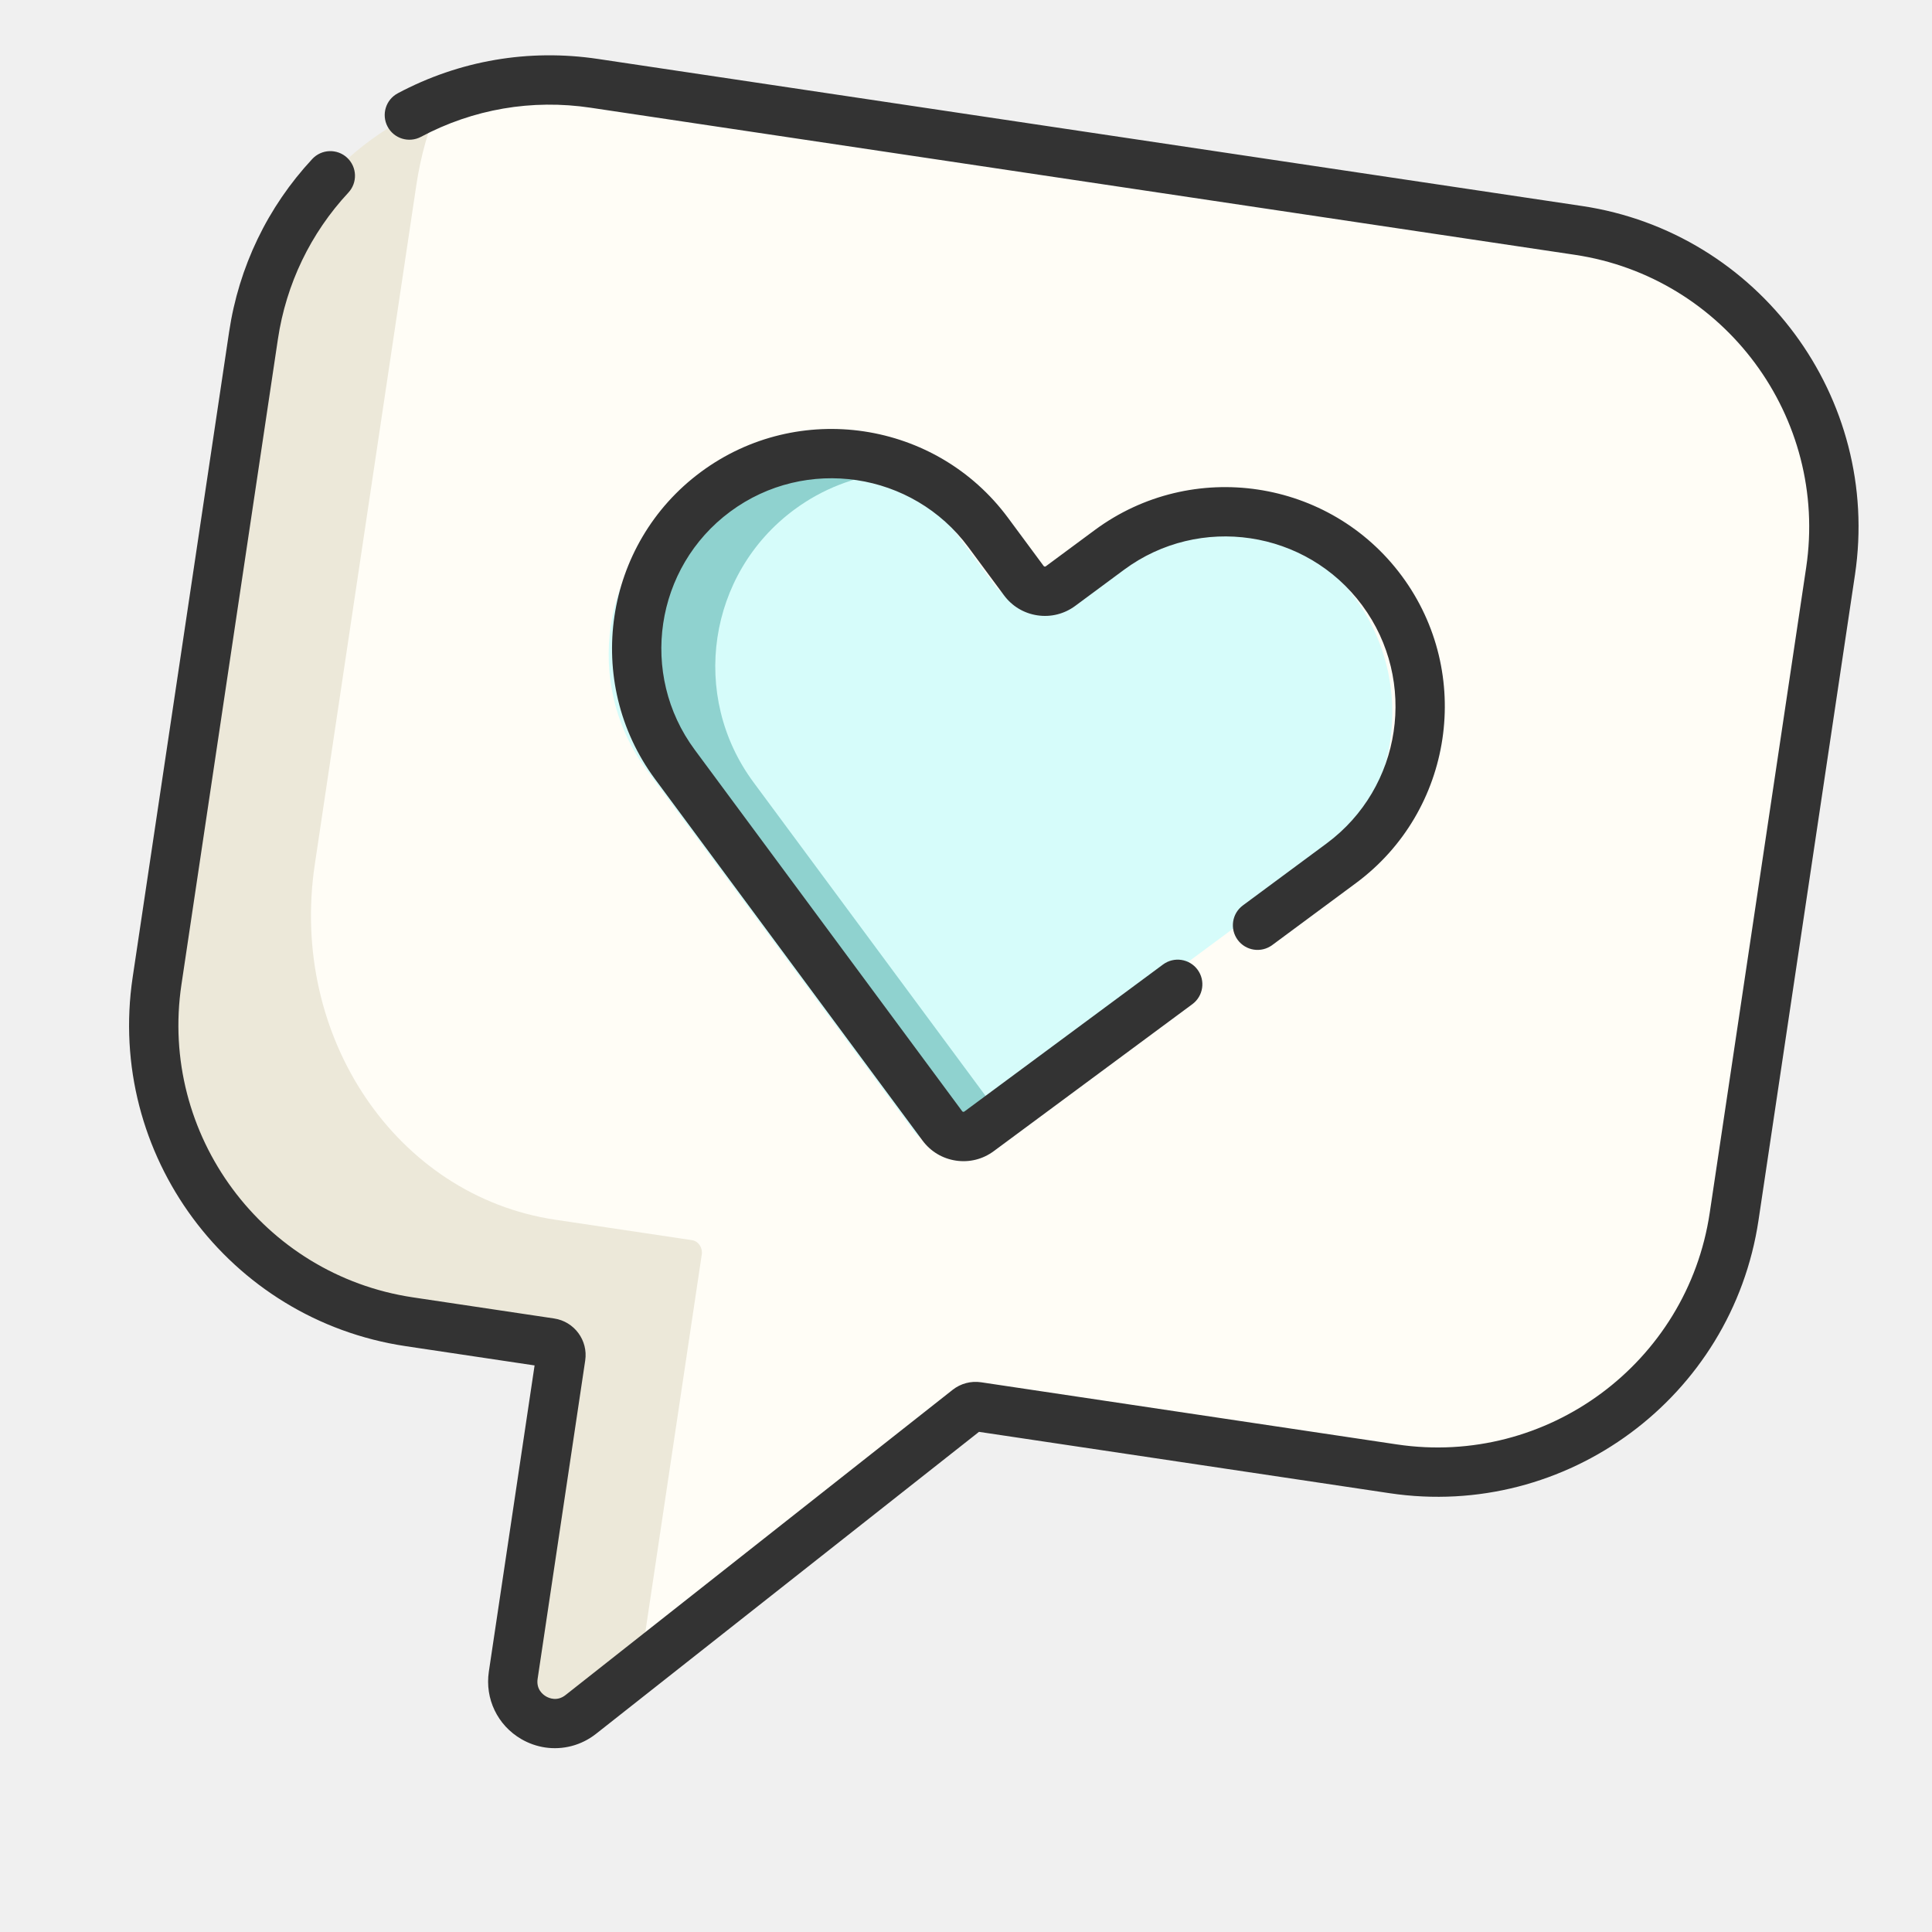
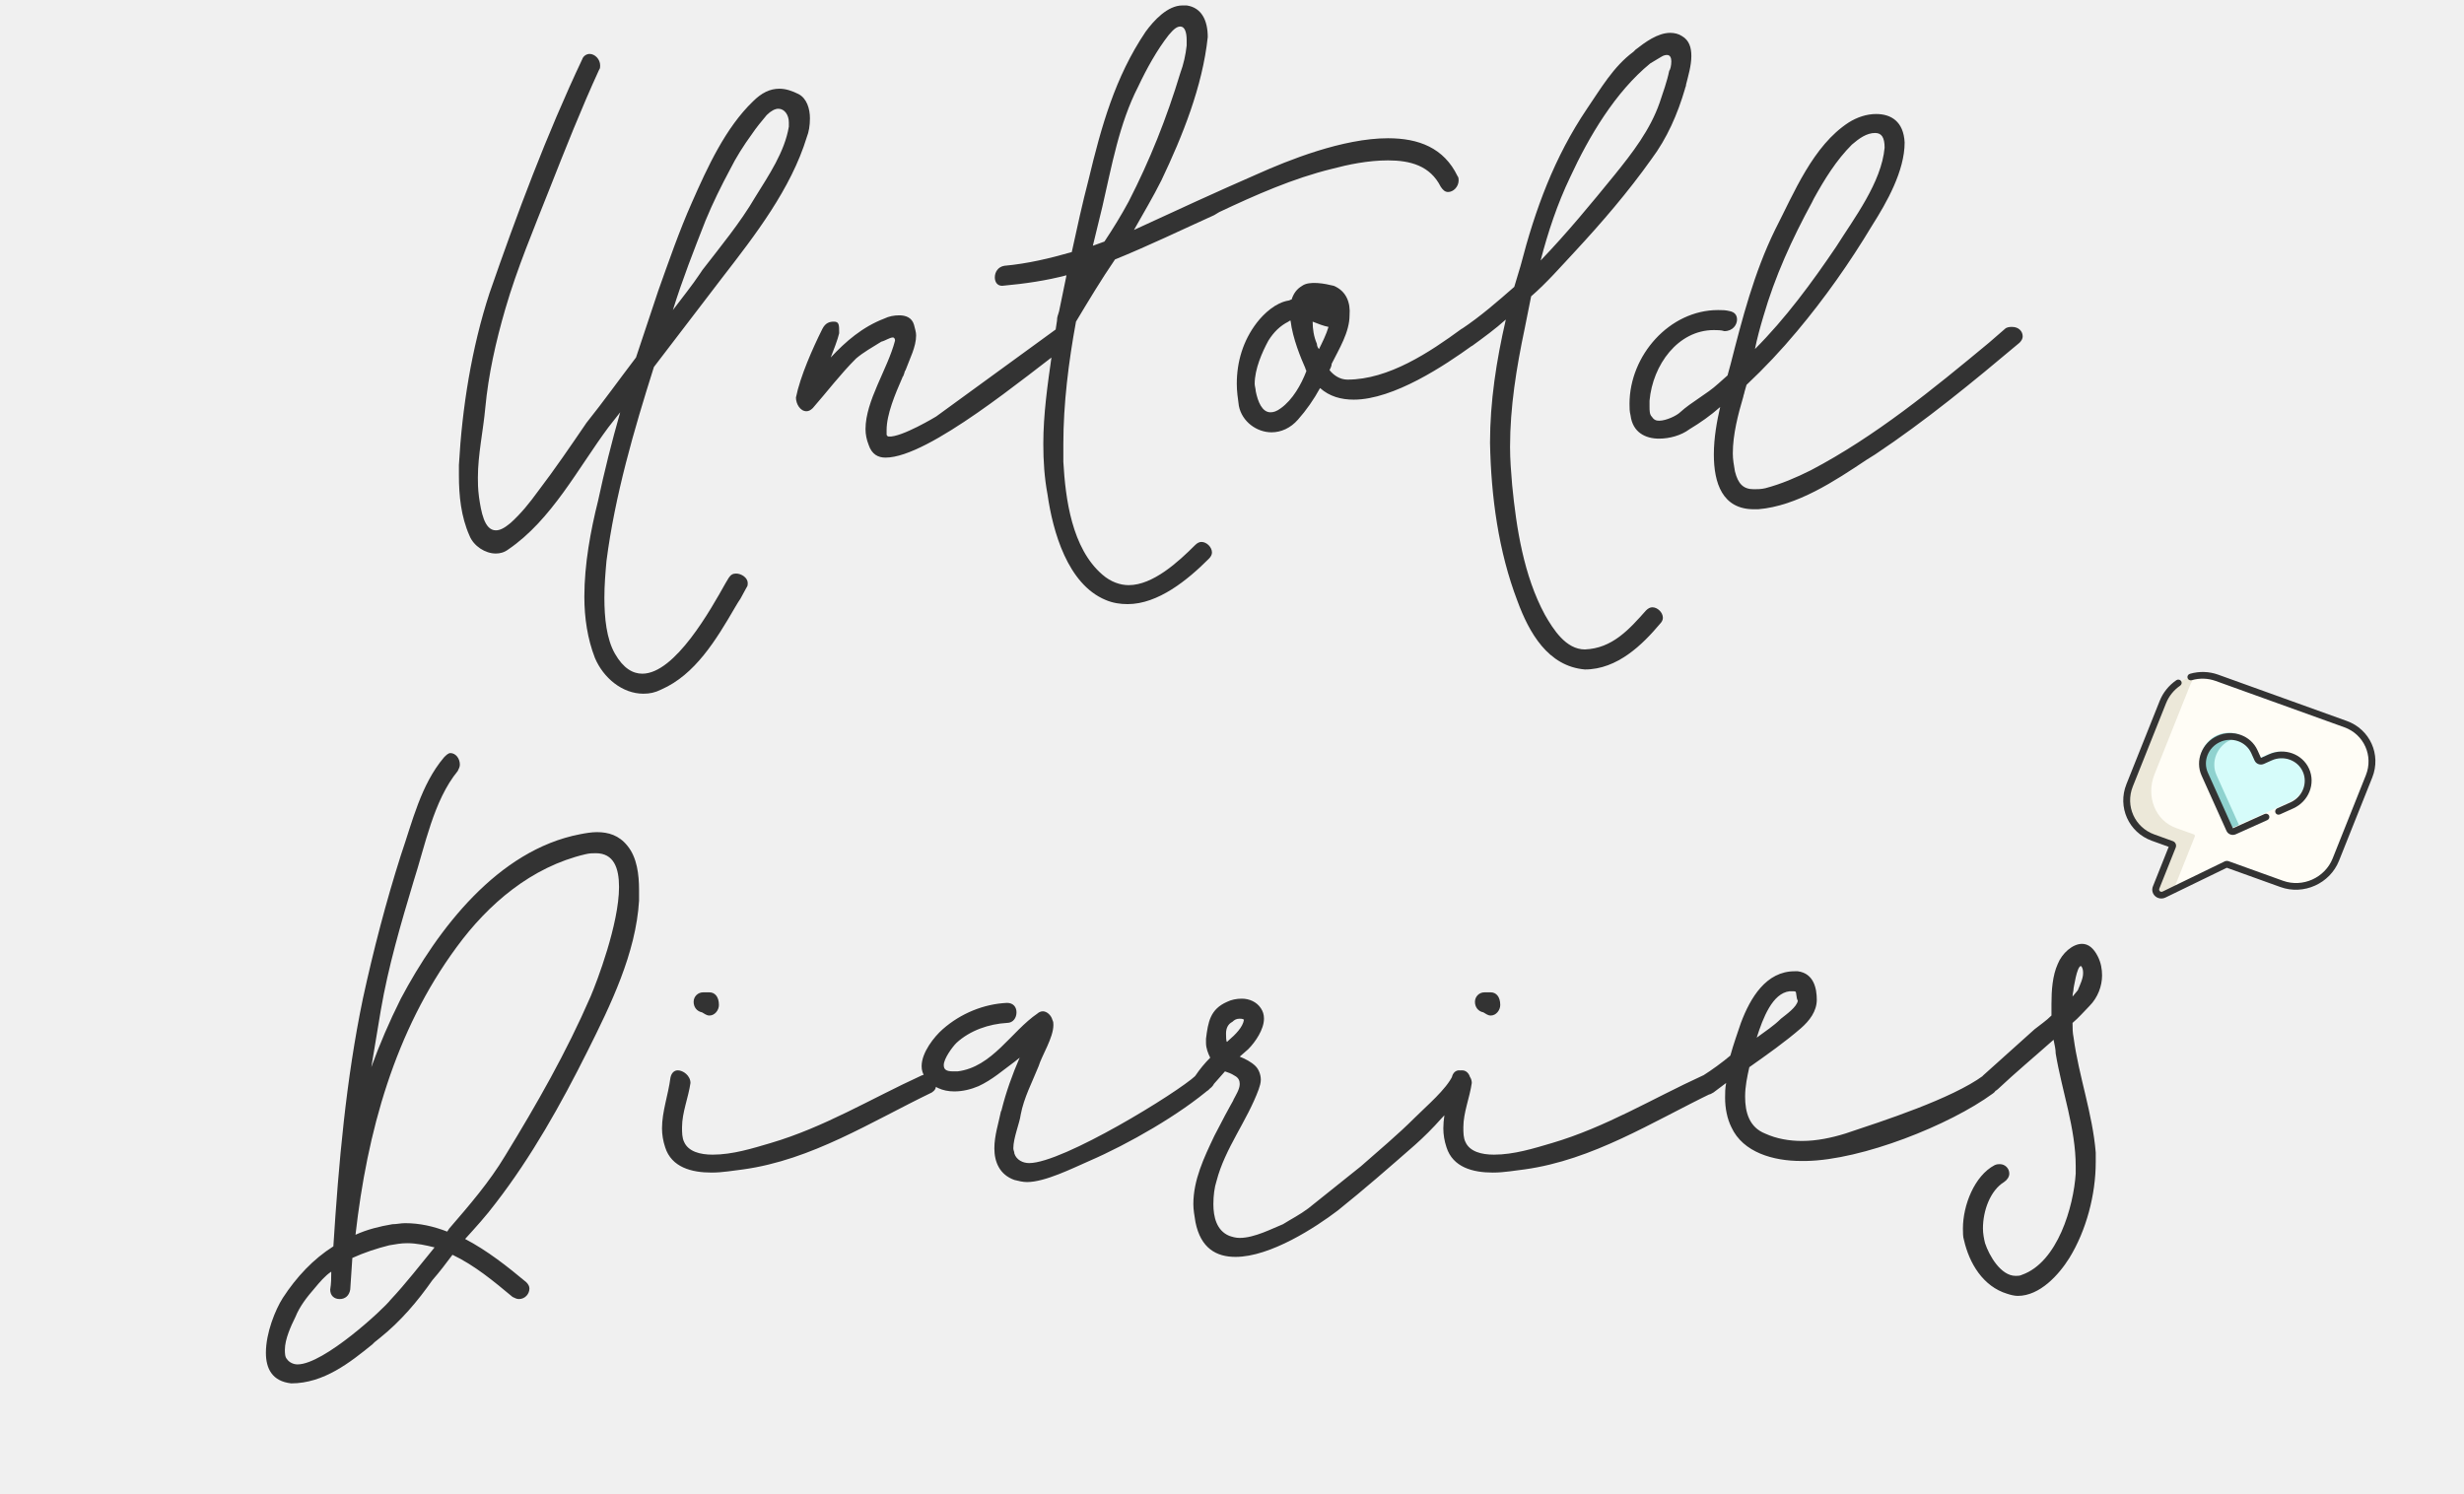
- <svg xmlns="http://www.w3.org/2000/svg" width="99" height="99" viewBox="0 0 114 113" fill="none">
+ <svg xmlns="http://www.w3.org/2000/svg" width="132" height="80" viewBox="0 0 112 68" fill="none">
  <g clip-path="url(#clip0)">
-     <path d="M92.603 13.566L34.538 4.888C24.876 3.444 15.872 10.107 14.428 19.769L8.736 57.853C7.292 67.515 13.955 76.519 23.617 77.963L31.95 79.208C32.347 79.267 32.62 79.637 32.561 80.033L29.753 98.819C29.421 101.04 31.977 102.523 33.74 101.132L56.583 83.12C56.74 82.996 56.941 82.943 57.139 82.972L81.682 86.64C91.344 88.084 100.348 81.422 101.792 71.76L107.484 33.677C108.928 24.014 102.266 15.01 92.603 13.566Z" fill="#FFFDF6" />
-     <path d="M41.408 73.535C41.47 73.118 41.209 72.733 40.826 72.676L32.758 71.47C23.404 70.072 17.053 60.69 18.574 50.515L24.568 10.411C24.825 8.69 25.292 7.056 25.934 5.536C20.209 7.761 15.804 12.908 14.831 19.419L9.139 57.502C7.695 67.165 14.357 76.168 24.02 77.612L32.353 78.858C32.749 78.917 33.023 79.286 32.963 79.683L30.156 98.468C29.824 100.689 32.38 102.172 34.143 100.781L37.761 97.928L41.407 73.535L41.408 73.535Z" fill="#ECE8D9" />
-     <path d="M80.239 34.52C76.46 29.414 69.259 28.338 64.153 32.116L61.269 34.25C60.581 34.759 59.611 34.614 59.102 33.926L57.002 31.088C53.224 25.982 46.022 24.906 40.916 28.684C35.81 32.462 34.734 39.664 38.512 44.77L54.295 66.1C54.804 66.788 55.774 66.933 56.462 66.424L77.835 50.606C82.941 46.828 84.017 39.626 80.239 34.52Z" fill="#FFFDF6" />
-     <path d="M79.899 34.705C76.121 29.599 68.919 28.523 63.813 32.301L60.929 34.435C60.241 34.944 59.271 34.799 58.762 34.112L56.662 31.274C52.884 26.168 45.682 25.091 40.576 28.87C35.47 32.648 34.394 39.85 38.172 44.956L53.955 66.285C54.464 66.973 55.434 67.118 56.122 66.609L77.495 50.791C82.601 47.013 83.677 39.811 79.899 34.705Z" fill="#D6FCFA" />
-     <path d="M44.462 45.66C40.684 40.554 41.76 33.352 46.866 29.573C48.541 28.334 50.441 27.62 52.372 27.397C48.723 25.802 44.347 26.145 40.916 28.684C35.81 32.462 34.734 39.664 38.512 44.77L54.295 66.1C54.804 66.788 55.774 66.933 56.462 66.424L58.636 64.815L44.462 45.66Z" fill="#8FD2CF" />
-     <path d="M93.349 11.655L35.284 2.978C31.196 2.367 27.111 3.067 23.472 5.004C22.762 5.382 22.493 6.263 22.871 6.973C23.248 7.682 24.13 7.951 24.839 7.574C27.924 5.932 31.387 5.338 34.854 5.857L92.919 14.534C101.772 15.857 107.898 24.137 106.575 32.99L100.883 71.073C99.56 79.927 91.281 86.053 82.428 84.73L57.886 81.062C57.293 80.974 56.683 81.136 56.213 81.507L33.37 99.519C32.877 99.907 32.403 99.705 32.222 99.6C32.041 99.496 31.631 99.184 31.723 98.563L34.531 79.778C34.709 78.588 33.886 77.476 32.696 77.298L24.363 76.052C15.51 74.729 9.383 66.45 10.706 57.597L16.398 19.513C16.885 16.256 18.323 13.265 20.557 10.864C21.104 10.276 21.071 9.355 20.483 8.807C19.895 8.26 18.973 8.293 18.426 8.881C15.79 11.714 14.093 15.242 13.519 19.083L7.828 57.166C6.267 67.607 13.492 77.371 23.933 78.931L31.544 80.069L28.845 98.133C28.605 99.739 29.357 101.303 30.762 102.118C31.204 102.375 31.68 102.538 32.163 102.611C33.212 102.768 34.3 102.493 35.173 101.804L57.767 83.988L81.998 87.609C92.438 89.169 102.202 81.945 103.763 71.504L109.454 33.42C111.015 22.98 103.79 13.216 93.349 11.655Z" fill="#333333" />
-     <path d="M73.337 52.925C72.691 53.403 72.555 54.315 73.033 54.961C73.511 55.607 74.423 55.743 75.069 55.265L80.009 51.609C85.751 47.359 86.966 39.23 82.717 33.487C78.468 27.744 70.338 26.53 64.595 30.779L61.711 32.913C61.704 32.919 61.68 32.936 61.642 32.93C61.603 32.925 61.586 32.901 61.58 32.893L59.48 30.055C55.231 24.313 47.101 23.098 41.359 27.347C35.616 31.596 34.401 39.726 38.65 45.469L54.434 66.799C54.911 67.444 55.611 67.864 56.405 67.983C57.198 68.102 57.991 67.904 58.636 67.426L70.358 58.751C71.004 58.273 71.14 57.361 70.662 56.715C70.184 56.069 69.272 55.933 68.626 56.411L56.904 65.087C56.897 65.093 56.873 65.11 56.835 65.104C56.796 65.098 56.779 65.075 56.773 65.067L40.99 43.737C37.695 39.285 38.637 32.982 43.09 29.687C47.543 26.392 53.846 27.334 57.14 31.787L59.24 34.624C59.717 35.27 60.417 35.69 61.211 35.809C62.005 35.928 62.797 35.73 63.443 35.253L66.326 33.119C70.78 29.824 77.082 30.766 80.377 35.218C83.672 39.671 82.73 45.974 78.277 49.269L73.337 52.925Z" fill="#333333" />
+     <path d="M106.662 32.989L100.803 30.88C99.828 30.529 98.726 31.024 98.341 31.987L96.827 35.779C96.443 36.742 96.922 37.807 97.897 38.157L98.738 38.46C98.778 38.475 98.798 38.518 98.782 38.558L98.035 40.429C97.947 40.65 98.178 40.856 98.396 40.75L101.218 39.379C101.238 39.369 101.26 39.368 101.28 39.375L103.757 40.267C104.732 40.618 105.834 40.122 106.218 39.16L107.732 35.367C108.116 34.404 107.637 33.34 106.662 32.989Z" fill="#FFFDF6" />
+     <path d="M99.84 38.1C99.857 38.059 99.839 38.014 99.8 38L98.986 37.707C98.042 37.367 97.605 36.27 98.009 35.257L99.604 31.263C99.672 31.091 99.76 30.933 99.864 30.79C99.212 30.899 98.627 31.335 98.369 31.984L96.855 35.777C96.47 36.739 96.949 37.804 97.924 38.155L98.765 38.457C98.805 38.472 98.825 38.516 98.809 38.555L98.062 40.426C97.974 40.647 98.205 40.853 98.423 40.747L98.87 40.53L99.84 38.1L99.84 38.1Z" fill="#ECE8D9" />
+     <path d="M104.841 34.907C104.569 34.303 103.842 34.041 103.217 34.323L102.864 34.481C102.78 34.519 102.682 34.484 102.646 34.403L102.495 34.067C102.223 33.463 101.496 33.202 100.871 33.483C100.247 33.764 99.96 34.481 100.232 35.085L101.367 37.607C101.403 37.688 101.501 37.724 101.585 37.686L104.201 36.509C104.826 36.228 105.112 35.511 104.841 34.907Z" fill="#FFFDF6" />
+     <path d="M104.801 34.919C104.529 34.315 103.802 34.053 103.177 34.334L102.824 34.493C102.74 34.531 102.642 34.496 102.606 34.414L102.455 34.079C102.183 33.475 101.456 33.214 100.831 33.495C100.207 33.776 99.92 34.493 100.192 35.097L101.327 37.619C101.363 37.7 101.461 37.735 101.545 37.698L104.161 36.521C104.786 36.24 105.072 35.523 104.801 34.919Z" fill="#D6FCFA" />
+     <path d="M100.832 35.301C100.561 34.697 100.847 33.98 101.472 33.699C101.677 33.607 101.893 33.573 102.1 33.591C101.757 33.35 101.291 33.294 100.871 33.483C100.247 33.764 99.96 34.481 100.232 35.085L101.367 37.607C101.403 37.688 101.501 37.724 101.585 37.686L101.851 37.566L100.832 35.301Z" fill="#8FD2CF" />
+     <path d="M106.765 32.834L100.905 30.724C100.493 30.576 100.049 30.562 99.622 30.685C99.538 30.709 99.489 30.794 99.511 30.874C99.534 30.955 99.619 31.001 99.703 30.977C100.065 30.873 100.441 30.885 100.791 31.011L106.65 33.12C107.544 33.442 107.984 34.421 107.632 35.303L106.118 39.096C105.766 39.977 104.753 40.433 103.859 40.111L101.383 39.22C101.323 39.199 101.255 39.202 101.197 39.231L98.375 40.602C98.314 40.632 98.269 40.601 98.253 40.586C98.237 40.572 98.201 40.531 98.226 40.469L98.973 38.598C99.02 38.48 98.961 38.348 98.841 38.305L98 38.002C97.106 37.681 96.666 36.702 97.018 35.82L98.532 32.027C98.662 31.703 98.884 31.425 99.175 31.226C99.247 31.177 99.266 31.081 99.217 31.013C99.169 30.944 99.072 30.928 99.001 30.977C98.657 31.213 98.394 31.54 98.242 31.922L96.727 35.715C96.312 36.755 96.832 37.91 97.885 38.289L98.653 38.566L97.935 40.365C97.871 40.525 97.912 40.701 98.04 40.814C98.079 40.85 98.125 40.877 98.174 40.894C98.28 40.932 98.4 40.927 98.508 40.874L101.3 39.518L103.745 40.398C104.798 40.778 105.993 40.24 106.408 39.2L107.923 35.407C108.338 34.367 107.818 33.213 106.765 32.834Z" fill="#333333" />
+     <path d="M103.596 36.812C103.517 36.847 103.481 36.938 103.515 37.014C103.549 37.091 103.641 37.124 103.72 37.088L104.325 36.816C105.028 36.5 105.351 35.691 105.046 35.011C104.74 34.332 103.92 34.037 103.217 34.353L102.864 34.512C102.863 34.512 102.86 34.514 102.856 34.512C102.852 34.511 102.851 34.508 102.851 34.507L102.7 34.172C102.394 33.492 101.574 33.197 100.871 33.513C100.168 33.829 99.845 34.639 100.15 35.318L101.285 37.84C101.32 37.917 101.383 37.974 101.463 38.003C101.543 38.032 101.63 38.029 101.709 37.993L103.144 37.348C103.223 37.312 103.259 37.221 103.225 37.145C103.19 37.069 103.098 37.035 103.019 37.071L101.585 37.716C101.584 37.717 101.581 37.718 101.577 37.717C101.573 37.715 101.572 37.712 101.572 37.712L100.437 35.189C100.2 34.663 100.451 34.035 100.995 33.79C101.54 33.545 102.176 33.774 102.413 34.3L102.564 34.636C102.599 34.712 102.662 34.77 102.742 34.799C102.822 34.828 102.909 34.824 102.988 34.789L103.341 34.63C103.886 34.385 104.522 34.614 104.759 35.14C104.996 35.667 104.745 36.294 104.201 36.54L103.596 36.812Z" fill="#333333" />
  </g>
+   <path d="M28.861 16.28C28.093 17.288 27.373 18.296 26.605 19.256C25.885 20.312 25.165 21.368 24.397 22.376C24.013 22.904 23.629 23.384 23.149 23.816C22.861 24.056 22.669 24.152 22.477 24.152C21.949 24.152 21.805 23.288 21.709 22.616C21.661 22.232 21.661 21.992 21.661 21.752C21.661 20.696 21.901 19.64 21.997 18.584C22.141 17.048 22.477 15.56 22.909 14.072C23.437 12.248 24.205 10.424 24.925 8.6C25.645 6.776 26.365 4.952 27.181 3.176C27.229 3.128 27.229 3.032 27.229 2.984C27.229 2.696 26.989 2.456 26.749 2.456C26.605 2.456 26.461 2.552 26.413 2.696C24.781 6.152 23.437 9.752 22.189 13.352C21.373 15.848 20.941 18.584 20.797 21.176V21.656C20.797 22.568 20.893 23.528 21.277 24.392C21.469 24.872 21.997 25.208 22.477 25.208C22.669 25.208 22.861 25.16 23.053 25.016C25.021 23.672 26.221 21.32 27.613 19.448L28.141 18.776C27.757 20.12 27.421 21.464 27.133 22.808C26.797 24.152 26.509 25.688 26.509 27.176C26.509 28.136 26.653 29.096 26.989 29.96C27.373 30.872 28.237 31.592 29.197 31.592C29.485 31.592 29.725 31.544 30.013 31.4C31.549 30.728 32.509 29.144 33.373 27.656C33.421 27.56 33.469 27.512 33.517 27.416L33.613 27.272L33.901 26.744C33.949 26.696 33.949 26.6 33.949 26.552C33.949 26.312 33.661 26.12 33.421 26.12C33.277 26.12 33.181 26.168 33.085 26.312L32.941 26.552C32.269 27.752 30.637 30.68 29.149 30.68C28.717 30.68 28.285 30.44 27.901 29.768C27.517 29.096 27.421 28.136 27.421 27.224C27.421 26.648 27.469 26.072 27.517 25.544C27.901 22.568 28.765 19.592 29.677 16.712L32.797 12.632C34.285 10.712 35.917 8.6 36.637 6.248C36.733 6.008 36.781 5.72 36.781 5.384C36.781 4.952 36.637 4.472 36.253 4.28C35.965 4.136 35.677 4.04 35.389 4.04C34.957 4.04 34.573 4.232 34.189 4.616C32.941 5.816 32.125 7.592 31.405 9.224C30.829 10.52 30.349 11.912 29.869 13.256L28.861 16.28ZM33.133 7.736C33.421 7.16 33.757 6.632 34.141 6.104C34.333 5.816 34.573 5.528 34.813 5.24C35.005 5.048 35.197 4.952 35.341 4.952C35.629 4.952 35.821 5.24 35.821 5.576V5.768C35.629 6.92 34.909 7.976 34.285 8.984C33.613 10.136 32.701 11.24 31.885 12.296L31.789 12.44C31.405 13.016 30.973 13.544 30.541 14.12C30.973 12.728 31.501 11.384 32.029 10.04C32.365 9.224 32.749 8.456 33.133 7.736ZM48 14.984L42.528 18.968C42.528 18.968 40.944 19.928 40.368 19.88C40.32 19.88 40.272 19.832 40.272 19.784V19.592C40.272 18.872 40.656 17.96 40.992 17.192C40.992 17.144 41.04 17.144 41.04 17.096C41.088 17 41.088 16.904 41.136 16.856C41.328 16.328 41.616 15.8 41.616 15.272C41.616 15.128 41.568 14.984 41.52 14.792C41.424 14.456 41.136 14.36 40.848 14.36C40.608 14.36 40.368 14.408 40.176 14.504C39.168 14.888 38.4 15.56 37.728 16.28C37.824 16.04 38.064 15.416 38.112 15.176C38.112 14.792 38.112 14.648 37.872 14.648C37.68 14.648 37.488 14.696 37.344 14.984C36.912 15.848 36.336 17.144 36.144 18.104C36.144 18.392 36.336 18.728 36.624 18.728C36.72 18.728 36.816 18.68 36.912 18.584C37.584 17.816 38.16 17.048 38.88 16.328C39.216 16.04 39.648 15.8 40.032 15.56C40.224 15.512 40.416 15.368 40.56 15.368C40.608 15.368 40.656 15.416 40.656 15.512C40.32 16.808 39.312 18.248 39.312 19.544C39.312 19.784 39.36 20.024 39.456 20.264C39.6 20.696 39.888 20.84 40.224 20.84C42.192 20.84 46.656 17.096 48.48 15.752C48.624 15.656 48.672 15.56 48.672 15.416C48.672 15.176 48.528 14.936 48.24 14.936C48.192 14.936 48.096 14.936 48 14.984ZM54.32 24.824C53.552 25.592 52.4 26.648 51.296 26.648C50.912 26.648 50.48 26.504 50.096 26.168C48.704 24.968 48.416 22.712 48.32 21.032V20.216C48.32 18.392 48.56 16.472 48.896 14.648C49.472 13.688 50.048 12.728 50.672 11.816C52.208 11.192 53.696 10.472 55.184 9.8L55.424 9.656C57.056 8.888 58.784 8.12 60.56 7.688C61.28 7.496 62.192 7.304 63.104 7.304C64.112 7.304 65.024 7.544 65.504 8.504C65.6 8.648 65.696 8.744 65.84 8.744C66.08 8.744 66.32 8.504 66.32 8.216C66.32 8.168 66.32 8.072 66.272 8.024C65.648 6.728 64.496 6.296 63.104 6.296C61.04 6.296 58.544 7.304 57.152 7.928C55.28 8.744 53.408 9.608 51.536 10.472C51.968 9.704 52.4 8.984 52.784 8.216C53.744 6.2 54.656 3.944 54.896 1.688C54.896 0.92 54.608 0.344 53.936 0.248H53.744C53.072 0.248 52.448 0.92 52.064 1.448C50.672 3.512 50.048 5.768 49.472 8.168C49.184 9.272 48.944 10.376 48.704 11.48C47.696 11.768 46.688 12.008 45.632 12.104C45.344 12.152 45.2 12.392 45.2 12.632C45.2 12.824 45.296 13.016 45.536 13.016C46.592 12.92 47.552 12.776 48.464 12.536L48.128 14.168C48.08 14.36 48.032 14.408 48.032 14.6L47.792 16.184C47.6 17.528 47.408 18.872 47.408 20.216C47.408 20.984 47.456 21.752 47.6 22.52C47.84 24.2 48.512 26.6 50.24 27.32C50.576 27.464 50.912 27.512 51.248 27.512C52.64 27.512 53.984 26.408 54.944 25.448C55.04 25.352 55.088 25.256 55.088 25.16C55.088 24.92 54.848 24.68 54.608 24.68C54.512 24.68 54.416 24.728 54.32 24.824ZM50.096 9.416C50.528 7.544 50.864 5.624 51.728 3.944C52.112 3.128 52.592 2.264 53.12 1.592C53.36 1.304 53.504 1.208 53.648 1.208C53.84 1.208 53.936 1.448 53.936 1.832V2.072C53.888 2.504 53.792 2.936 53.648 3.32C53.024 5.384 52.256 7.304 51.296 9.176C50.96 9.8 50.576 10.424 50.192 11L49.664 11.192L50.096 9.416ZM66.442 14.984C65.001 16.04 63.13 17.288 61.258 17.288C60.922 17.288 60.633 17.096 60.441 16.856C60.489 16.76 60.538 16.664 60.538 16.568C60.873 15.896 61.353 15.128 61.353 14.36C61.401 13.784 61.209 13.256 60.633 13.016C60.249 12.92 59.529 12.776 59.194 13.016C58.953 13.16 58.809 13.352 58.714 13.64C58.666 13.64 58.617 13.688 58.569 13.688C57.993 13.784 57.465 14.264 57.13 14.696C56.505 15.512 56.218 16.472 56.218 17.48C56.218 17.816 56.266 18.152 56.313 18.488C56.458 19.208 57.13 19.688 57.801 19.688C58.233 19.688 58.666 19.496 59.002 19.112C59.386 18.68 59.721 18.2 60.01 17.672C60.441 18.056 60.969 18.2 61.545 18.2C63.37 18.2 65.722 16.616 66.921 15.752C67.066 15.656 67.114 15.512 67.114 15.368C67.114 15.128 66.921 14.888 66.681 14.888C66.585 14.888 66.537 14.936 66.442 14.984ZM59.865 15.656C59.721 15.32 59.673 14.984 59.673 14.648C59.913 14.744 60.154 14.84 60.394 14.888C60.297 15.224 60.105 15.608 59.962 15.896C59.913 15.848 59.865 15.752 59.865 15.656ZM58.233 18.584C58.041 18.728 57.898 18.776 57.754 18.776C57.37 18.776 57.178 18.296 57.081 17.816C57.081 17.72 57.033 17.576 57.033 17.48C57.033 16.808 57.37 16.04 57.657 15.512C57.898 15.128 58.185 14.84 58.569 14.648C58.617 14.6 58.666 14.6 58.666 14.6C58.761 15.416 59.145 16.328 59.337 16.76C59.337 16.808 59.386 16.856 59.386 16.904C59.145 17.528 58.761 18.2 58.233 18.584ZM74.853 27.8C74.085 28.664 73.317 29.528 72.069 29.576C71.205 29.576 70.629 28.664 70.245 27.992C69.285 26.216 68.949 24.056 68.757 22.088C68.709 21.512 68.661 20.936 68.661 20.36C68.661 18.536 68.949 16.76 69.333 14.936L69.621 13.496C70.341 12.872 70.965 12.152 71.637 11.432C72.837 10.136 74.037 8.744 75.093 7.256C75.813 6.296 76.293 5.192 76.629 4.04C76.629 3.992 76.677 3.944 76.677 3.848C76.773 3.464 76.917 2.984 76.917 2.552C76.917 2.168 76.821 1.832 76.485 1.64C76.341 1.544 76.149 1.496 75.957 1.496C75.381 1.496 74.805 1.928 74.373 2.264L74.277 2.36C73.365 3.032 72.789 4.04 72.165 4.952C70.677 7.16 69.813 9.512 69.141 12.104L68.853 13.064C68.085 13.736 67.317 14.408 66.453 14.984C66.309 15.08 66.261 15.224 66.261 15.368C66.261 15.608 66.405 15.848 66.645 15.848C66.741 15.848 66.837 15.8 66.933 15.752C67.461 15.368 67.989 14.984 68.469 14.552C68.037 16.424 67.749 18.296 67.749 20.168C67.797 22.616 68.133 25.112 68.997 27.368C69.525 28.808 70.389 30.344 72.069 30.488C73.557 30.488 74.709 29.336 75.477 28.424C75.573 28.328 75.621 28.232 75.621 28.136C75.621 27.896 75.381 27.656 75.141 27.656C75.045 27.656 74.949 27.704 74.853 27.8ZM75.525 2.6C75.669 2.504 75.765 2.504 75.813 2.504C75.957 2.504 76.005 2.648 76.005 2.792C76.005 2.984 75.957 3.176 75.909 3.224C75.813 3.704 75.621 4.232 75.477 4.664C75.045 5.912 74.229 6.968 73.413 7.976C72.357 9.272 71.253 10.616 70.053 11.864C70.389 10.568 70.821 9.272 71.397 8.072C72.261 6.2 73.461 4.184 75.045 2.888L75.525 2.6ZM90.469 15.608C87.925 17.72 85.285 19.88 82.357 21.416C81.685 21.752 81.013 22.04 80.293 22.232C80.101 22.28 79.909 22.28 79.765 22.28C79.285 22.28 79.045 22.04 78.901 21.464C78.853 21.176 78.805 20.936 78.805 20.648C78.805 19.784 79.045 18.872 79.285 18.056C79.285 18.008 79.333 17.912 79.333 17.864L79.429 17.528C80.245 16.76 81.013 15.944 81.733 15.08C82.981 13.592 84.133 11.96 85.141 10.28C85.813 9.224 86.629 7.784 86.629 6.488C86.581 5.528 86.005 5.192 85.333 5.192C84.901 5.192 84.469 5.336 84.085 5.576C82.453 6.632 81.589 8.792 80.725 10.472C79.765 12.44 79.237 14.504 78.709 16.568L78.565 17.096L78.133 17.48C77.605 17.96 76.933 18.296 76.405 18.776C76.261 18.92 75.781 19.16 75.445 19.16C75.301 19.16 75.205 19.112 75.109 18.968C75.013 18.872 75.013 18.68 75.013 18.536V18.248C75.157 16.616 76.309 15.032 77.941 15.032C78.085 15.032 78.277 15.032 78.421 15.08C78.805 15.08 78.997 14.792 78.997 14.552C78.997 14.36 78.901 14.216 78.661 14.168C78.469 14.12 78.325 14.12 78.133 14.12C75.925 14.12 74.101 16.184 74.101 18.392C74.101 18.584 74.101 18.728 74.149 18.92C74.245 19.688 74.821 19.976 75.445 19.976C75.925 19.976 76.453 19.832 76.837 19.544C77.317 19.256 77.797 18.92 78.229 18.536C78.085 19.16 77.941 19.928 77.941 20.696C77.941 21.992 78.325 23.192 79.765 23.192H79.957C81.733 23.048 83.461 21.896 84.901 20.936L85.285 20.696C87.589 19.16 89.749 17.384 91.861 15.608C91.957 15.512 92.005 15.416 92.005 15.32C92.005 15.08 91.813 14.888 91.525 14.888C91.429 14.888 91.285 14.888 91.189 14.984L90.469 15.608ZM82.501 9.032C82.981 8.168 83.509 7.304 84.229 6.584C84.565 6.296 84.901 6.056 85.285 6.056C85.573 6.056 85.717 6.248 85.717 6.728C85.573 8.312 84.325 9.944 83.509 11.24C82.405 12.872 81.205 14.504 79.813 15.896C79.909 15.416 80.053 14.888 80.197 14.408C80.725 12.584 81.493 10.904 82.405 9.224L82.501 9.032ZM13.16 63C14.648 63 15.848 62.04 16.856 61.224L16.952 61.128L17.192 60.936C18.152 60.168 18.92 59.256 19.592 58.296C19.928 57.912 20.216 57.528 20.504 57.144C21.512 57.624 22.376 58.344 23.24 59.064C23.336 59.112 23.432 59.16 23.528 59.16C23.816 59.16 24.008 58.92 24.008 58.68C24.008 58.584 23.96 58.488 23.864 58.392C23 57.672 22.088 56.952 21.08 56.424C21.56 55.896 22.04 55.368 22.472 54.792C24.104 52.68 25.448 50.28 26.648 47.88C27.704 45.768 28.856 43.416 29 41.016V40.536C29 39.816 28.904 39.048 28.472 38.52C28.088 38.04 27.608 37.896 27.08 37.896C26.84 37.896 26.552 37.944 26.312 37.992C22.568 38.712 19.832 42.312 18.152 45.48C17.624 46.536 17.192 47.544 16.808 48.6L17.24 46.008C17.576 44.04 18.152 42.072 18.728 40.152C19.256 38.52 19.64 36.456 20.744 35.112C20.792 35.016 20.84 34.92 20.84 34.824C20.84 34.536 20.648 34.296 20.408 34.296C20.312 34.296 20.216 34.392 20.12 34.488C19.064 35.736 18.68 37.416 18.152 38.952C17.48 41.064 16.904 43.272 16.424 45.48C15.656 49.176 15.32 52.968 15.08 56.76C14.168 57.336 13.4 58.152 12.776 59.112C12.44 59.64 12.008 60.696 12.008 61.608C12.008 62.328 12.296 62.904 13.16 63ZM20.696 43.128C22.136 41.16 24.104 39.48 26.552 38.904C26.744 38.856 26.888 38.856 27.032 38.856C27.848 38.856 28.088 39.528 28.088 40.392C28.088 42.072 27.08 44.712 26.792 45.384C25.688 47.928 24.344 50.28 22.904 52.632C22.184 53.832 21.272 54.888 20.36 55.944L20.264 56.088C19.64 55.848 19.016 55.704 18.344 55.704C18.152 55.704 17.96 55.752 17.768 55.752C17.192 55.848 16.616 55.992 16.088 56.232C16.616 51.576 17.864 46.968 20.696 43.128ZM13.352 59.976C13.544 59.496 13.88 59.064 14.216 58.68C14.456 58.392 14.696 58.104 14.984 57.912C14.984 58.2 14.984 58.44 14.936 58.728C14.936 59.016 15.128 59.16 15.368 59.16C15.608 59.16 15.8 59.016 15.848 58.728L15.944 57.288C16.472 57.048 17.048 56.856 17.624 56.712C17.912 56.664 18.152 56.616 18.44 56.616C18.872 56.616 19.304 56.712 19.688 56.808C19.016 57.624 18.392 58.44 17.672 59.208C17.384 59.592 14.648 62.136 13.448 62.136C13.256 62.136 13.064 62.04 12.968 61.896C12.872 61.8 12.872 61.608 12.872 61.464C12.872 60.984 13.16 60.36 13.352 59.976ZM41.853 48.984C39.549 50.04 37.437 51.336 34.989 52.056C34.173 52.296 33.261 52.584 32.349 52.584C31.773 52.584 31.245 52.44 31.053 52.008C30.957 51.816 30.957 51.576 30.957 51.336C30.957 50.664 31.245 49.992 31.341 49.32C31.341 48.984 31.005 48.744 30.765 48.744C30.621 48.744 30.477 48.84 30.429 49.08C30.333 49.848 30.045 50.616 30.045 51.384C30.045 51.672 30.093 51.96 30.189 52.248C30.477 53.16 31.389 53.4 32.301 53.4C32.829 53.4 33.309 53.304 33.741 53.256C36.861 52.824 39.549 51.096 42.333 49.752C42.477 49.656 42.525 49.56 42.525 49.416C42.525 49.176 42.381 48.936 42.093 48.936C42.045 48.936 41.949 48.936 41.853 48.984ZM31.869 46.104C31.965 46.152 32.061 46.248 32.205 46.248C32.445 46.248 32.637 46.008 32.637 45.768C32.637 45.384 32.445 45.192 32.205 45.192H31.917C31.677 45.192 31.485 45.384 31.485 45.624C31.485 45.864 31.629 46.056 31.869 46.104ZM54.347 48.984C53.531 49.752 48.299 52.968 46.763 52.968C46.475 52.968 46.187 52.824 46.091 52.536C46.091 52.44 46.043 52.392 46.043 52.296C46.043 51.816 46.331 51.144 46.379 50.76C46.523 49.992 46.907 49.272 47.195 48.552C47.339 48.072 47.867 47.256 47.867 46.68C47.867 46.584 47.867 46.536 47.819 46.44C47.771 46.248 47.579 46.056 47.387 46.056C47.291 46.056 47.195 46.104 47.147 46.152C45.947 46.968 45.083 48.6 43.499 48.792H43.307C42.971 48.792 42.875 48.696 42.875 48.504C42.875 48.216 43.259 47.688 43.451 47.496C44.075 46.92 44.939 46.632 45.755 46.584C46.043 46.584 46.187 46.344 46.187 46.104C46.187 45.864 46.043 45.672 45.755 45.672C44.699 45.72 43.643 46.152 42.827 46.872C42.443 47.208 41.867 47.928 41.867 48.552C41.867 48.744 41.915 48.888 42.011 49.032C42.347 49.512 42.827 49.704 43.355 49.704C43.739 49.704 44.123 49.608 44.459 49.464C45.083 49.176 45.563 48.744 46.091 48.36L46.331 48.168C45.995 48.936 45.707 49.752 45.515 50.52C45.515 50.568 45.467 50.616 45.467 50.664C45.371 51.144 45.179 51.72 45.179 52.296C45.179 52.92 45.419 53.496 46.091 53.736C46.283 53.784 46.475 53.832 46.667 53.832C47.483 53.832 48.731 53.208 49.499 52.872C51.275 52.104 53.627 50.76 55.067 49.512C55.163 49.416 55.211 49.32 55.211 49.224C55.211 48.984 54.971 48.744 54.731 48.744C54.635 48.744 54.539 48.792 54.347 48.984ZM66.048 48.984C65.76 49.608 64.848 50.376 64.32 50.904C63.552 51.672 62.688 52.392 61.872 53.112L59.472 55.032C59.088 55.32 58.704 55.512 58.32 55.752C57.84 55.944 57.024 56.376 56.352 56.376C56.16 56.376 56.016 56.328 55.872 56.28C55.296 56.04 55.152 55.416 55.152 54.84C55.152 54.456 55.2 54.072 55.296 53.784C55.68 52.296 56.688 51.048 57.216 49.608C57.264 49.464 57.312 49.32 57.312 49.176C57.312 48.936 57.216 48.696 57.072 48.552C56.88 48.36 56.592 48.216 56.352 48.12L56.736 47.784C57.072 47.448 57.456 46.872 57.456 46.392C57.456 46.2 57.408 46.056 57.312 45.912C57.12 45.624 56.784 45.48 56.448 45.48C56.208 45.48 55.968 45.528 55.776 45.624C55.008 45.96 54.912 46.536 54.816 47.304V47.496C54.816 47.736 54.912 47.976 55.008 48.168C54.768 48.408 54.528 48.696 54.336 48.984C54.24 49.08 54.192 49.176 54.192 49.272C54.192 49.512 54.432 49.752 54.672 49.752C54.768 49.752 54.864 49.704 54.96 49.608L55.68 48.792C55.824 48.84 55.968 48.888 56.112 48.984C56.304 49.08 56.352 49.224 56.352 49.368C56.352 49.608 56.16 49.896 56.064 50.088C56.064 50.136 56.016 50.136 55.2 51.72C54.72 52.728 54.24 53.736 54.24 54.84C54.24 55.08 54.288 55.368 54.336 55.656C54.576 56.856 55.296 57.24 56.16 57.24C57.744 57.24 59.808 55.896 60.816 55.128C62.016 54.168 63.168 53.16 64.32 52.152C64.752 51.768 65.136 51.384 65.52 50.952C65.904 50.52 66.576 49.992 66.816 49.416C66.864 49.368 66.864 49.272 66.864 49.224C66.864 48.984 66.72 48.744 66.48 48.744C66.336 48.744 66.24 48.744 66.048 48.984ZM56.016 46.536C56.112 46.44 56.208 46.392 56.352 46.392C56.4 46.392 56.496 46.392 56.544 46.44C56.496 46.776 56.16 47.112 55.824 47.4C55.776 47.448 55.776 47.448 55.776 47.448C55.728 47.448 55.728 47.16 55.728 47.064C55.728 46.824 55.824 46.632 56.016 46.536ZM77.431 48.984C75.127 50.04 73.015 51.336 70.567 52.056C69.751 52.296 68.839 52.584 67.927 52.584C67.351 52.584 66.823 52.44 66.631 52.008C66.535 51.816 66.535 51.576 66.535 51.336C66.535 50.664 66.823 49.992 66.919 49.32C66.919 48.984 66.583 48.744 66.343 48.744C66.199 48.744 66.055 48.84 66.007 49.08C65.911 49.848 65.623 50.616 65.623 51.384C65.623 51.672 65.671 51.96 65.767 52.248C66.055 53.16 66.967 53.4 67.879 53.4C68.407 53.4 68.887 53.304 69.319 53.256C72.439 52.824 75.127 51.096 77.911 49.752C78.055 49.656 78.103 49.56 78.103 49.416C78.103 49.176 77.959 48.936 77.671 48.936C77.623 48.936 77.527 48.936 77.431 48.984ZM67.447 46.104C67.543 46.152 67.639 46.248 67.783 46.248C68.023 46.248 68.215 46.008 68.215 45.768C68.215 45.384 68.023 45.192 67.783 45.192H67.495C67.255 45.192 67.063 45.384 67.063 45.624C67.063 45.864 67.207 46.056 67.447 46.104ZM90.213 48.984C88.773 50.04 85.653 51.048 83.925 51.624C83.301 51.816 82.629 51.96 81.957 51.96C81.381 51.96 80.805 51.864 80.277 51.624C79.557 51.336 79.365 50.664 79.365 49.944C79.365 49.464 79.461 49.032 79.557 48.6C80.373 48.024 81.189 47.448 81.909 46.824C82.293 46.488 82.629 46.056 82.629 45.528C82.629 45 82.485 44.328 81.765 44.232H81.621C80.325 44.232 79.605 45.432 79.173 46.584C79.029 47.016 78.837 47.544 78.693 48.072C78.357 48.36 77.829 48.744 77.445 48.984C77.301 49.08 77.253 49.224 77.253 49.368C77.253 49.608 77.445 49.848 77.685 49.848C77.781 49.848 77.829 49.8 77.925 49.752L78.501 49.32C78.453 49.56 78.453 49.8 78.453 49.992C78.453 50.472 78.549 50.952 78.741 51.336C79.269 52.488 80.661 52.872 81.909 52.872H82.149C84.693 52.824 88.677 51.24 90.645 49.8C90.789 49.704 90.837 49.56 90.837 49.416C90.837 49.176 90.645 48.888 90.405 48.888C90.357 48.888 90.261 48.936 90.213 48.984ZM81.573 45.144C81.717 45.144 81.669 45.192 81.717 45.432C81.717 45.48 81.765 45.576 81.765 45.576C81.717 45.864 81.237 46.2 80.997 46.392C80.661 46.728 80.277 46.968 79.893 47.256C80.181 46.344 80.613 45.24 81.381 45.144H81.573ZM94.323 47.256C94.275 47.016 94.275 46.824 94.275 46.584C94.563 46.344 94.803 46.056 95.043 45.816C95.427 45.432 95.619 44.904 95.619 44.424C95.619 44.136 95.571 43.848 95.427 43.56C95.235 43.176 94.995 42.984 94.707 42.984C94.275 42.984 93.795 43.416 93.603 43.896C93.363 44.424 93.315 45.096 93.315 45.72V46.248C93.075 46.488 92.787 46.68 92.547 46.872L90.195 48.984C90.099 49.08 90.099 49.176 90.099 49.272C90.099 49.512 90.339 49.704 90.579 49.704C90.675 49.704 90.771 49.704 90.867 49.608C91.683 48.84 92.547 48.12 93.411 47.352C93.459 47.592 93.507 47.784 93.507 47.976C93.795 49.704 94.419 51.384 94.419 53.112V53.448C94.323 54.936 93.603 57.48 91.971 58.056C91.875 58.104 91.779 58.104 91.683 58.104C91.011 58.104 90.483 57.192 90.291 56.616C90.243 56.424 90.195 56.184 90.195 55.944C90.195 55.128 90.531 54.216 91.155 53.832C91.299 53.736 91.395 53.592 91.395 53.448C91.395 53.208 91.203 53.016 90.963 53.016C90.915 53.016 90.819 53.016 90.723 53.064C89.811 53.544 89.283 54.888 89.283 55.944C89.283 56.136 89.283 56.328 89.331 56.472C89.571 57.528 90.195 58.584 91.299 58.92C91.443 58.968 91.635 59.016 91.779 59.016C92.787 59.016 93.651 58.056 94.131 57.288C94.899 56.04 95.331 54.408 95.331 52.92V52.488C95.187 50.712 94.563 49.032 94.323 47.256ZM94.659 43.992C94.755 44.088 94.755 44.232 94.755 44.328C94.755 44.568 94.611 44.856 94.515 45.096L94.275 45.384C94.275 45.24 94.323 45.144 94.323 45C94.323 45.048 94.467 43.992 94.659 43.992Z" fill="#333333" />
  <defs>
    <clipPath id="clip0">
-       <rect x="15.36" width="99" height="99" transform="rotate(8.5 15.3603 0)" fill="white" />
+       <rect width="10.501" height="10.5" transform="matrix(0.940899 0.338688 -0.370743 0.928736 98.8928 30)" fill="white" />
    </clipPath>
  </defs>
</svg>
